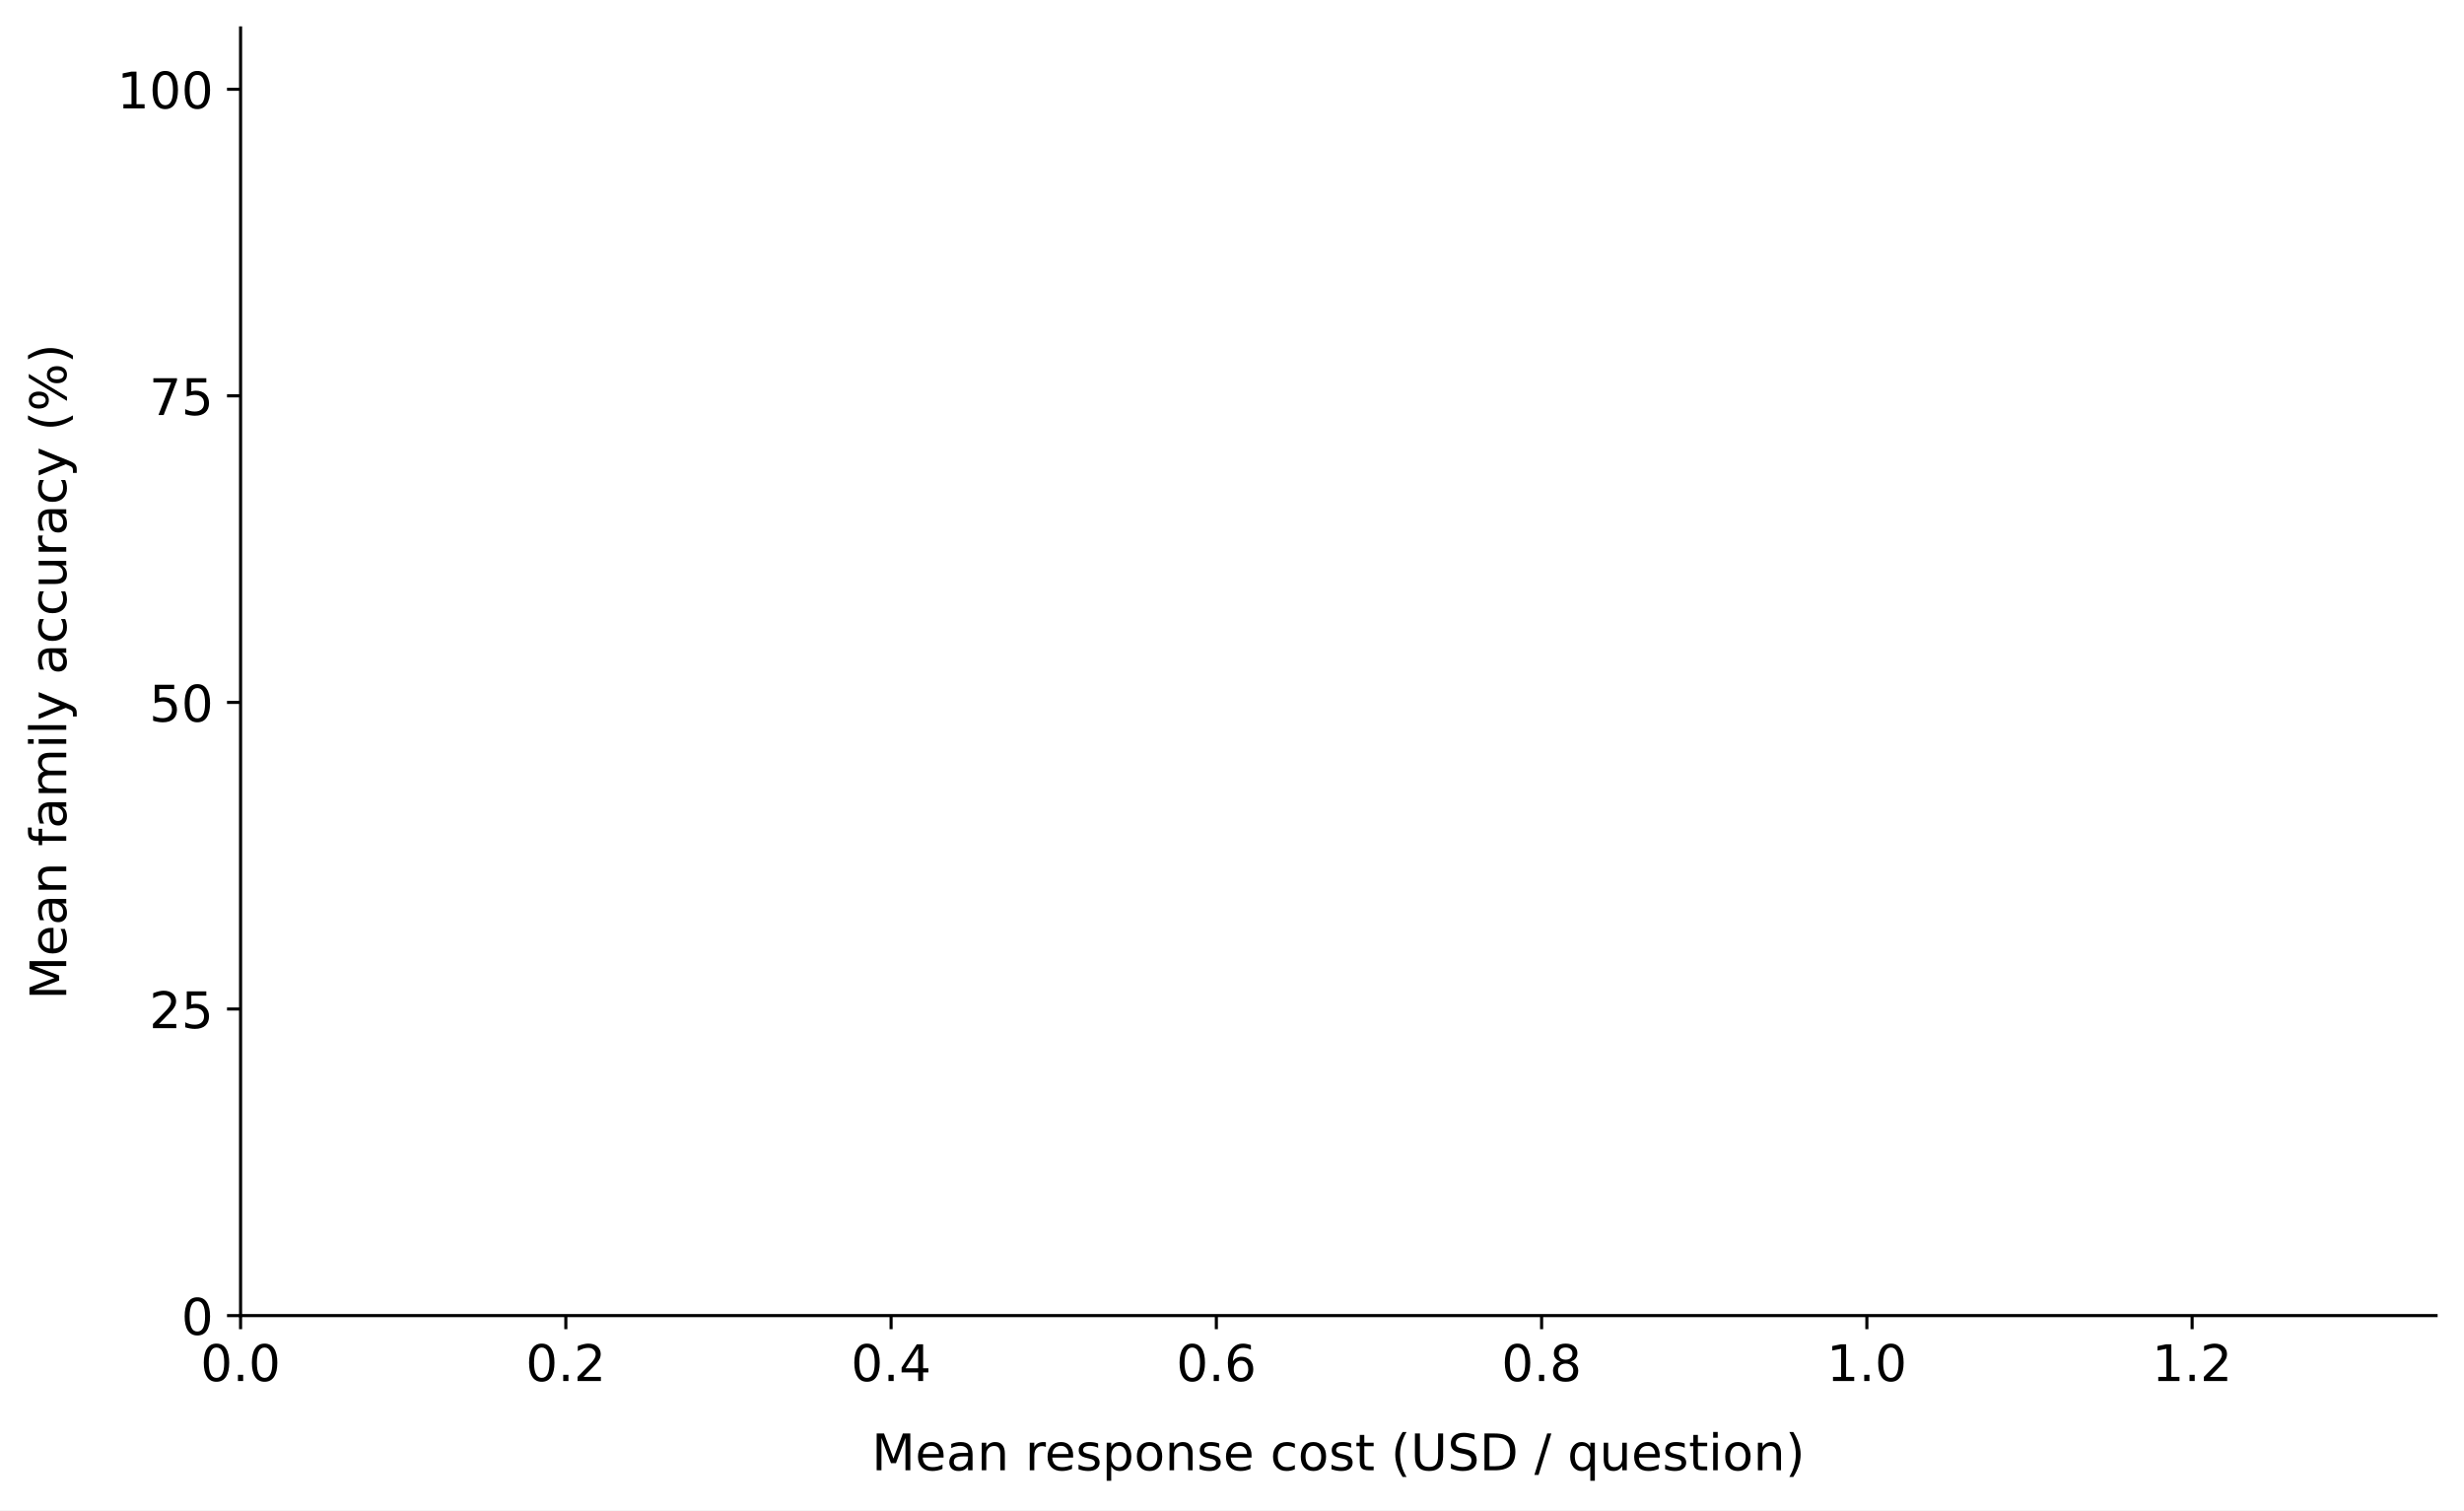
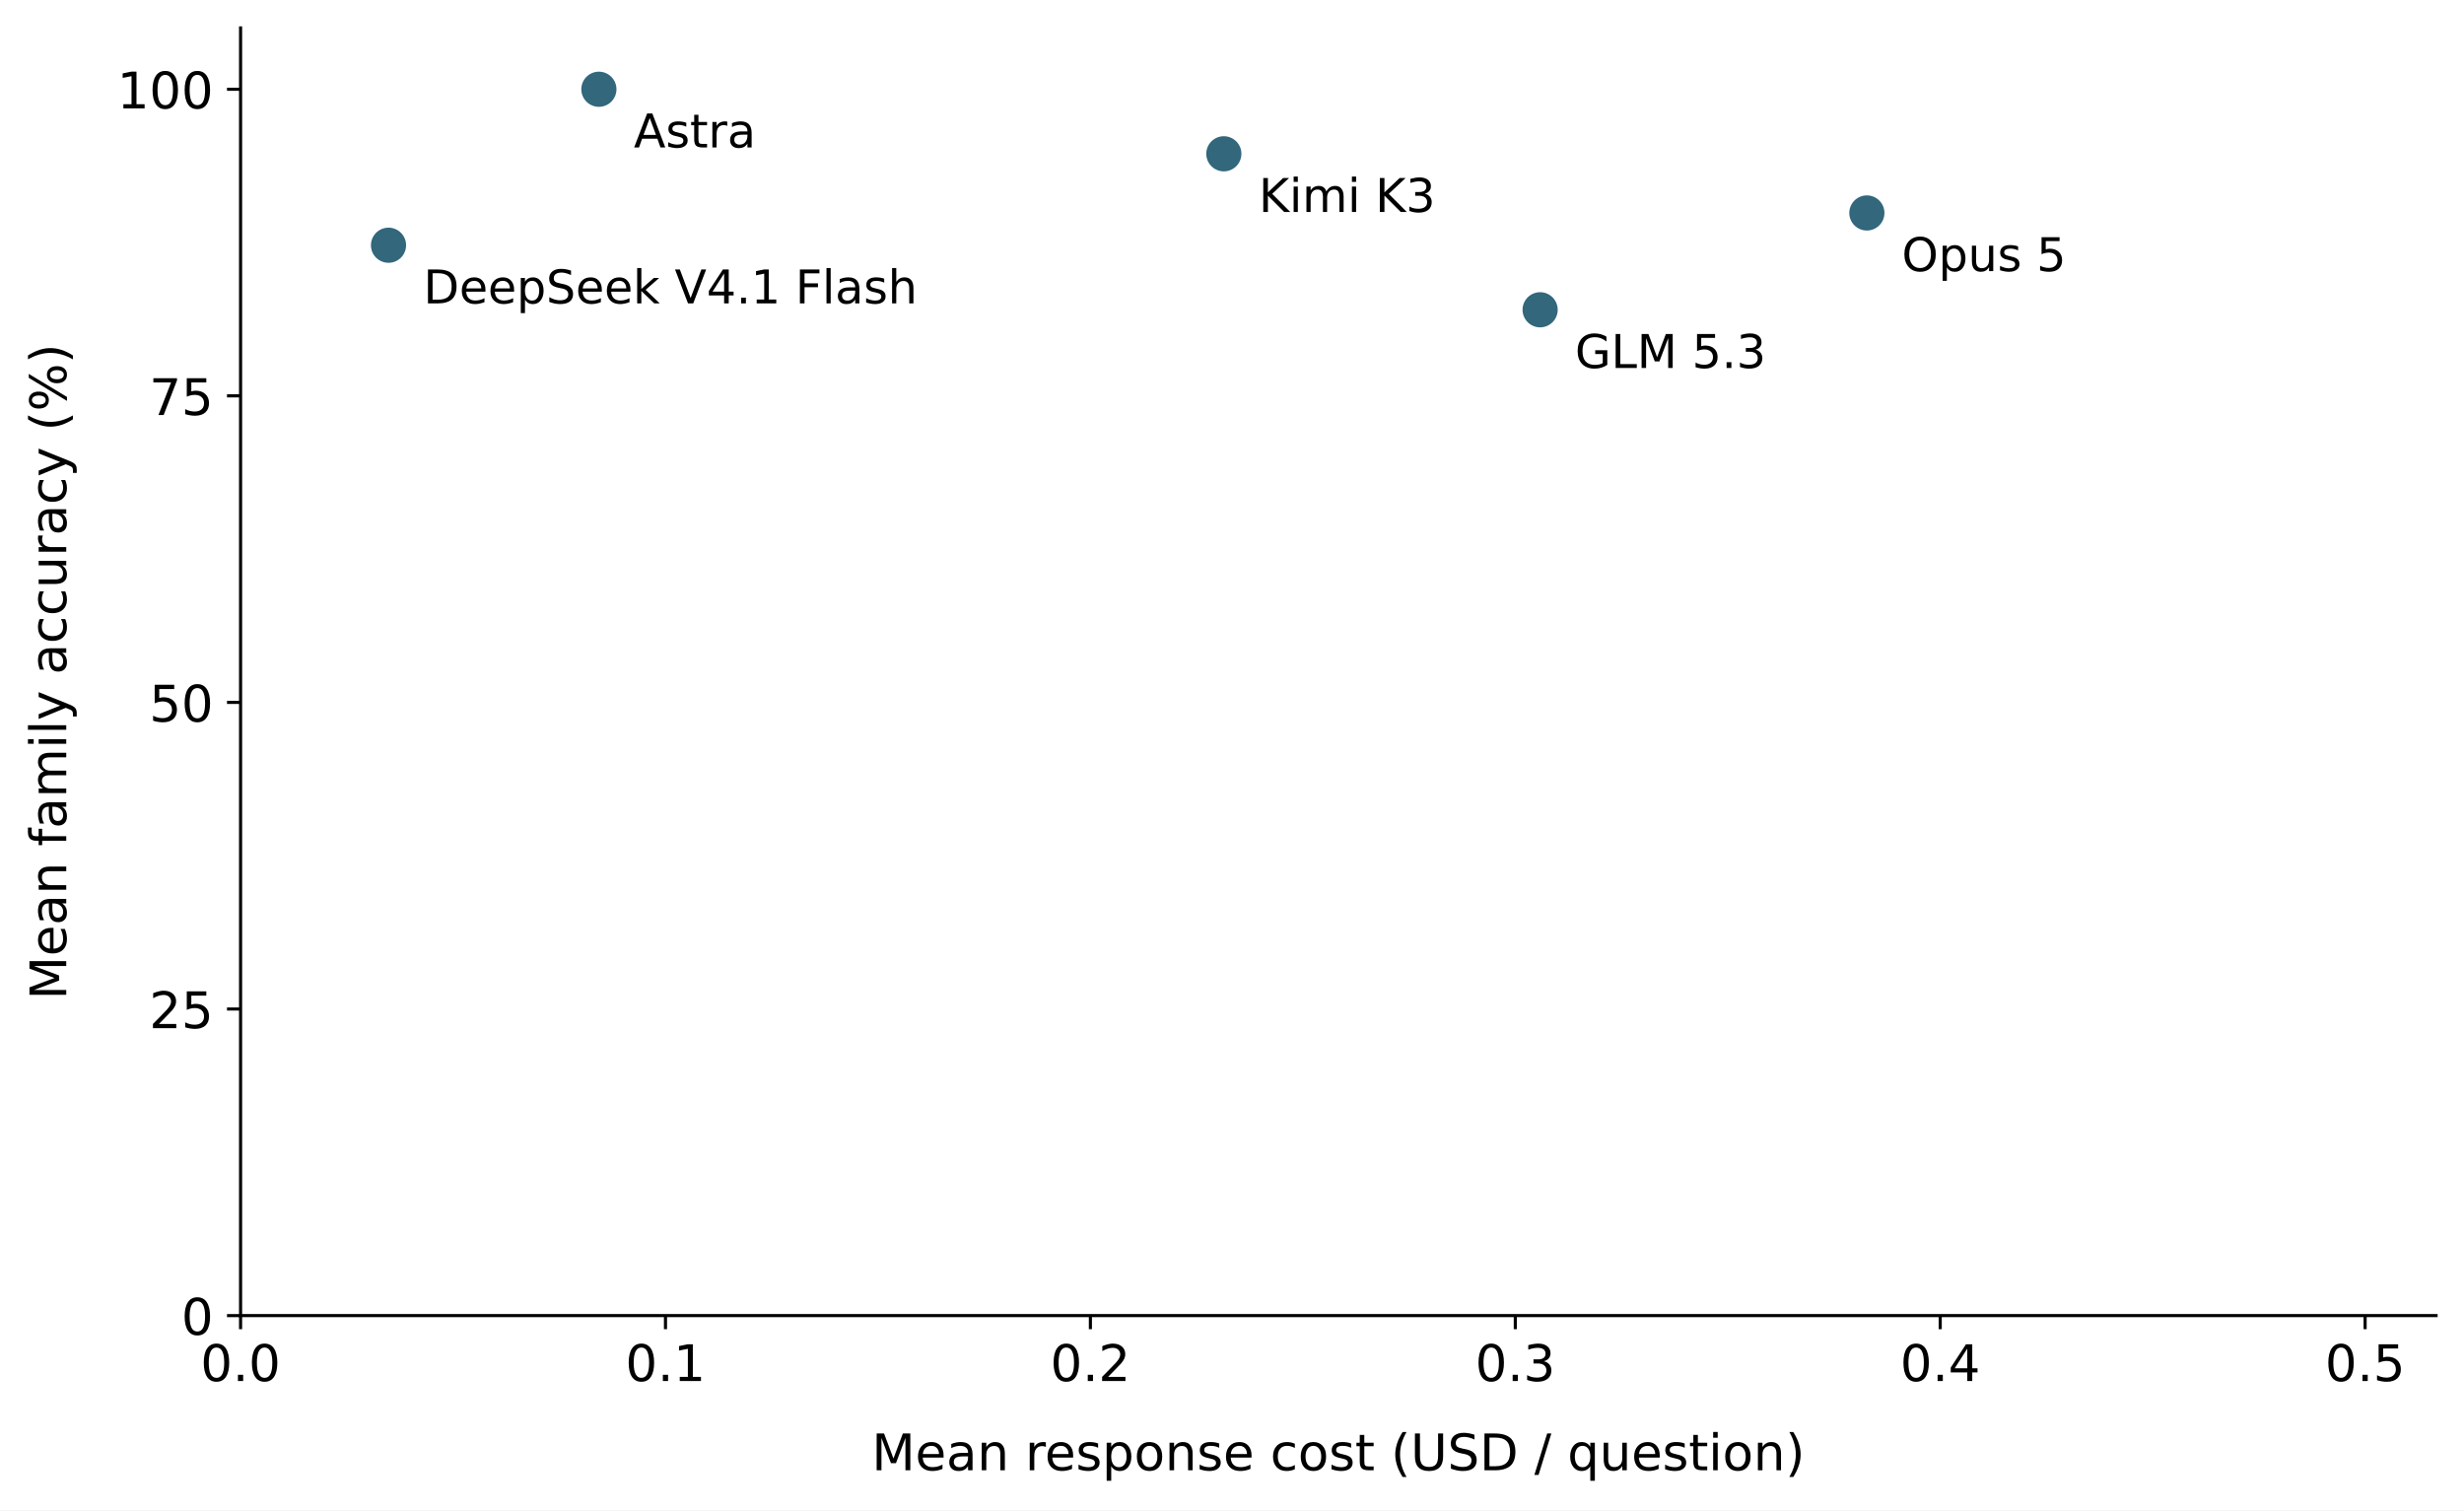
<svg xmlns="http://www.w3.org/2000/svg" xmlns:xlink="http://www.w3.org/1999/xlink" width="635.172pt" height="389.318pt" viewBox="0 0 635.172 389.318" version="1.1">
  <defs>
    <style type="text/css">*{stroke-linejoin: round; stroke-linecap: butt}</style>
  </defs>
  <g id="figure_1">
    <g id="patch_1">
      <path d="M 0 389.318 L 635.172 389.318 L 635.172 0 L 0 0 z " style="fill: #ffffff" />
    </g>
    <g id="axes_1">
      <g id="patch_2">
        <path d="M 62.015 339.117 L 627.972 339.117 L 627.972 7.2 L 62.015 7.2 z " style="fill: #ffffff" />
      </g>
      <g id="matplotlib.axis_1">
        <g id="xtick_1">
          <g id="line2d_1">
            <defs>
              <path id="m83c727e4e0" d="M 0 0 L 0 3.5 " style="stroke: #000000; stroke-width: 0.8" />
            </defs>
            <g>
              <use xlink:href="#m83c727e4e0" x="62.015" y="339.117" style="stroke: #000000; stroke-width: 0.8" />
            </g>
          </g>
          <g id="text_1">
            <text style="font-size: 13px; font-family: 'DejaVu Sans'; text-anchor: middle" x="62.015" y="355.994" transform="rotate(-0 62.01477 355.9939)">0.0</text>
          </g>
        </g>
        <g id="xtick_2">
          <g id="line2d_2">
            <g>
-               <use xlink:href="#m83c727e4e0" x="145.86" y="339.117" style="stroke: #000000; stroke-width: 0.8" />
+               <use xlink:href="#m83c727e4e0" x="171.548" y="339.117" style="stroke: #000000; stroke-width: 0.8" />
            </g>
          </g>
          <g id="text_2">
-             <text style="font-size: 13px; font-family: 'DejaVu Sans'; text-anchor: middle" x="145.86" y="355.994" transform="rotate(-0 145.8602 355.9939)">0.2</text>
+             <text style="font-size: 13px; font-family: 'DejaVu Sans'; text-anchor: middle" x="171.548" y="355.994" transform="rotate(-0 171.5485 355.9939)">0.1</text>
          </g>
        </g>
        <g id="xtick_3">
          <g id="line2d_3">
            <g>
-               <use xlink:href="#m83c727e4e0" x="229.706" y="339.117" style="stroke: #000000; stroke-width: 0.8" />
+               <use xlink:href="#m83c727e4e0" x="281.082" y="339.117" style="stroke: #000000; stroke-width: 0.8" />
            </g>
          </g>
          <g id="text_3">
-             <text style="font-size: 13px; font-family: 'DejaVu Sans'; text-anchor: middle" x="229.706" y="355.994" transform="rotate(-0 229.7057 355.9939)">0.4</text>
+             <text style="font-size: 13px; font-family: 'DejaVu Sans'; text-anchor: middle" x="281.082" y="355.994" transform="rotate(-0 281.0821 355.9939)">0.2</text>
          </g>
        </g>
        <g id="xtick_4">
          <g id="line2d_4">
            <g>
-               <use xlink:href="#m83c727e4e0" x="313.551" y="339.117" style="stroke: #000000; stroke-width: 0.8" />
+               <use xlink:href="#m83c727e4e0" x="390.616" y="339.117" style="stroke: #000000; stroke-width: 0.8" />
            </g>
          </g>
          <g id="text_4">
-             <text style="font-size: 13px; font-family: 'DejaVu Sans'; text-anchor: middle" x="313.551" y="355.994" transform="rotate(-0 313.5512 355.9939)">0.6</text>
+             <text style="font-size: 13px; font-family: 'DejaVu Sans'; text-anchor: middle" x="390.616" y="355.994" transform="rotate(-0 390.6158 355.9939)">0.3</text>
          </g>
        </g>
        <g id="xtick_5">
          <g id="line2d_5">
            <g>
-               <use xlink:href="#m83c727e4e0" x="397.397" y="339.117" style="stroke: #000000; stroke-width: 0.8" />
+               <use xlink:href="#m83c727e4e0" x="500.15" y="339.117" style="stroke: #000000; stroke-width: 0.8" />
            </g>
          </g>
          <g id="text_5">
-             <text style="font-size: 13px; font-family: 'DejaVu Sans'; text-anchor: middle" x="397.397" y="355.994" transform="rotate(-0 397.3967 355.9939)">0.8</text>
+             <text style="font-size: 13px; font-family: 'DejaVu Sans'; text-anchor: middle" x="500.15" y="355.994" transform="rotate(-0 500.1495 355.9939)">0.4</text>
          </g>
        </g>
        <g id="xtick_6">
          <g id="line2d_6">
            <g>
-               <use xlink:href="#m83c727e4e0" x="481.242" y="339.117" style="stroke: #000000; stroke-width: 0.8" />
+               <use xlink:href="#m83c727e4e0" x="609.683" y="339.117" style="stroke: #000000; stroke-width: 0.8" />
            </g>
          </g>
          <g id="text_6">
-             <text style="font-size: 13px; font-family: 'DejaVu Sans'; text-anchor: middle" x="481.242" y="355.994" transform="rotate(-0 481.2421 355.9939)">1.0</text>
+             <text style="font-size: 13px; font-family: 'DejaVu Sans'; text-anchor: middle" x="609.683" y="355.994" transform="rotate(-0 609.6832 355.9939)">0.5</text>
          </g>
        </g>
-         <g id="xtick_7">
-           <g id="line2d_7">
-             <g>
-               <use xlink:href="#m83c727e4e0" x="565.088" y="339.117" style="stroke: #000000; stroke-width: 0.8" />
-             </g>
-           </g>
-           <g id="text_7">
-             <text style="font-size: 13px; font-family: 'DejaVu Sans'; text-anchor: middle" x="565.088" y="355.994" transform="rotate(-0 565.0876 355.9939)">1.2</text>
-           </g>
-         </g>
-         <g id="text_8">
+         <g id="text_7">
          <text style="font-size: 13px; font-family: 'DejaVu Sans'; text-anchor: middle" x="344.993" y="378.995" transform="rotate(-0 344.9932 378.9949)">Mean response cost (USD / question)</text>
        </g>
      </g>
      <g id="matplotlib.axis_2">
        <g id="ytick_1">
-           <g id="line2d_8">
+           <g id="line2d_7">
            <defs>
              <path id="m8db787a236" d="M 0 0 L -3.5 0 " style="stroke: #000000; stroke-width: 0.8" />
            </defs>
            <g>
              <use xlink:href="#m8db787a236" x="62.015" y="339.117" style="stroke: #000000; stroke-width: 0.8" />
            </g>
          </g>
-           <g id="text_9">
+           <g id="text_8">
            <text style="font-size: 13px; font-family: 'DejaVu Sans'; text-anchor: end" x="55.015" y="344.055" transform="rotate(-0 55.01477 344.0554)">0</text>
          </g>
        </g>
        <g id="ytick_2">
-           <g id="line2d_9">
+           <g id="line2d_8">
            <g>
              <use xlink:href="#m8db787a236" x="62.015" y="260.089" style="stroke: #000000; stroke-width: 0.8" />
            </g>
          </g>
-           <g id="text_10">
+           <g id="text_9">
            <text style="font-size: 13px; font-family: 'DejaVu Sans'; text-anchor: end" x="55.015" y="265.028" transform="rotate(-0 55.01477 265.0276)">25</text>
          </g>
        </g>
        <g id="ytick_3">
-           <g id="line2d_10">
+           <g id="line2d_9">
            <g>
              <use xlink:href="#m8db787a236" x="62.015" y="181.061" style="stroke: #000000; stroke-width: 0.8" />
            </g>
          </g>
-           <g id="text_11">
+           <g id="text_10">
            <text style="font-size: 13px; font-family: 'DejaVu Sans'; text-anchor: end" x="55.015" y="186" transform="rotate(-0 55.01477 185.9997)">50</text>
          </g>
        </g>
        <g id="ytick_4">
-           <g id="line2d_11">
+           <g id="line2d_10">
            <g>
              <use xlink:href="#m8db787a236" x="62.015" y="102.033" style="stroke: #000000; stroke-width: 0.8" />
            </g>
          </g>
-           <g id="text_12">
+           <g id="text_11">
            <text style="font-size: 13px; font-family: 'DejaVu Sans'; text-anchor: end" x="55.015" y="106.972" transform="rotate(-0 55.01477 106.9719)">75</text>
          </g>
        </g>
        <g id="ytick_5">
-           <g id="line2d_12">
+           <g id="line2d_11">
            <g>
              <use xlink:href="#m8db787a236" x="62.015" y="23.006" style="stroke: #000000; stroke-width: 0.8" />
            </g>
          </g>
-           <g id="text_13">
+           <g id="text_12">
            <text style="font-size: 13px; font-family: 'DejaVu Sans'; text-anchor: end" x="55.015" y="27.944" transform="rotate(-0 55.01477 27.94405)">100</text>
          </g>
        </g>
-         <g id="text_14">
+         <g id="text_13">
          <text style="font-size: 13px; font-family: 'DejaVu Sans'; text-anchor: middle" x="17.078" y="173.158" transform="rotate(-90 17.07797 173.1585)">Mean family accuracy (%)</text>
        </g>
      </g>
      <g id="patch_3">
        <path d="M 62.015 339.117 L 62.015 7.2 " style="fill: none; stroke: #000000; stroke-width: 0.8; stroke-linejoin: miter; stroke-linecap: square" />
      </g>
      <g id="patch_4">
        <path d="M 62.015 339.117 L 627.972 339.117 " style="fill: none; stroke: #000000; stroke-width: 0.8; stroke-linejoin: miter; stroke-linecap: square" />
      </g>
+       <g id="PathCollection_1">
+         <defs>
+           <path id="m30d1ebe1ab" d="M 0 4.031 C 1.069 4.031 2.094 3.606 2.85 2.85 C 3.606 2.094 4.031 1.069 4.031 0 C 4.031 -1.069 3.606 -2.094 2.85 -2.85 C 2.094 -3.606 1.069 -4.031 0 -4.031 C -1.069 -4.031 -2.094 -3.606 -2.85 -2.85 C -3.606 -2.094 -4.031 -1.069 -4.031 0 C -4.031 1.069 -3.606 2.094 -2.85 2.85 C -2.094 3.606 -1.069 4.031 0 4.031 z " style="stroke: #32677c" />
+         </defs>
+         <g clip-path="url(#p970ba0f5dc)">
+           <use xlink:href="#m30d1ebe1ab" x="154.382" y="23.006" style="fill: #32677c; stroke: #32677c" />
+         </g>
+       </g>
+       <g id="text_14">
+         <text style="font-size: 12px; font-family: 'DejaVu Sans'; text-anchor: start" x="163.382" y="38.006" transform="rotate(-0 163.3817 38.00557)">Astra</text>
+       </g>
+       <g id="PathCollection_2">
+         <g clip-path="url(#p970ba0f5dc)">
+           <use xlink:href="#m30d1ebe1ab" x="315.481" y="39.643" style="fill: #32677c; stroke: #32677c" />
+         </g>
+       </g>
+       <g id="text_15">
+         <text style="font-size: 12px; font-family: 'DejaVu Sans'; text-anchor: start" x="324.481" y="54.643" transform="rotate(-0 324.4814 54.64301)">Kimi K3</text>
+       </g>
+       <g id="PathCollection_3">
+         <g clip-path="url(#p970ba0f5dc)">
+           <use xlink:href="#m30d1ebe1ab" x="481.242" y="54.894" style="fill: #32677c; stroke: #32677c" />
+         </g>
+       </g>
+       <g id="text_16">
+         <text style="font-size: 12px; font-family: 'DejaVu Sans'; text-anchor: start" x="490.242" y="69.894" transform="rotate(-0 490.2421 69.894)">Opus 5</text>
+       </g>
+       <g id="PathCollection_4">
+         <g clip-path="url(#p970ba0f5dc)">
+           <use xlink:href="#m30d1ebe1ab" x="100.151" y="63.213" style="fill: #32677c; stroke: #32677c" />
+         </g>
+       </g>
+       <g id="text_17">
+         <text style="font-size: 12px; font-family: 'DejaVu Sans'; text-anchor: start" x="109.151" y="78.213" transform="rotate(-0 109.151 78.21272)">DeepSeek V4.1 Flash</text>
+       </g>
+       <g id="PathCollection_5">
+         <g clip-path="url(#p970ba0f5dc)">
+           <use xlink:href="#m30d1ebe1ab" x="397.016" y="79.85" style="fill: #32677c; stroke: #32677c" />
+         </g>
+       </g>
+       <g id="text_18">
+         <text style="font-size: 12px; font-family: 'DejaVu Sans'; text-anchor: start" x="406.016" y="94.85" transform="rotate(-0 406.016 94.85016)">GLM 5.3</text>
+       </g>
    </g>
  </g>
+   <defs>
+     <clipPath id="p970ba0f5dc">
+       <rect x="62.015" y="7.2" width="565.957" height="331.917" />
+     </clipPath>
+   </defs>
</svg>
